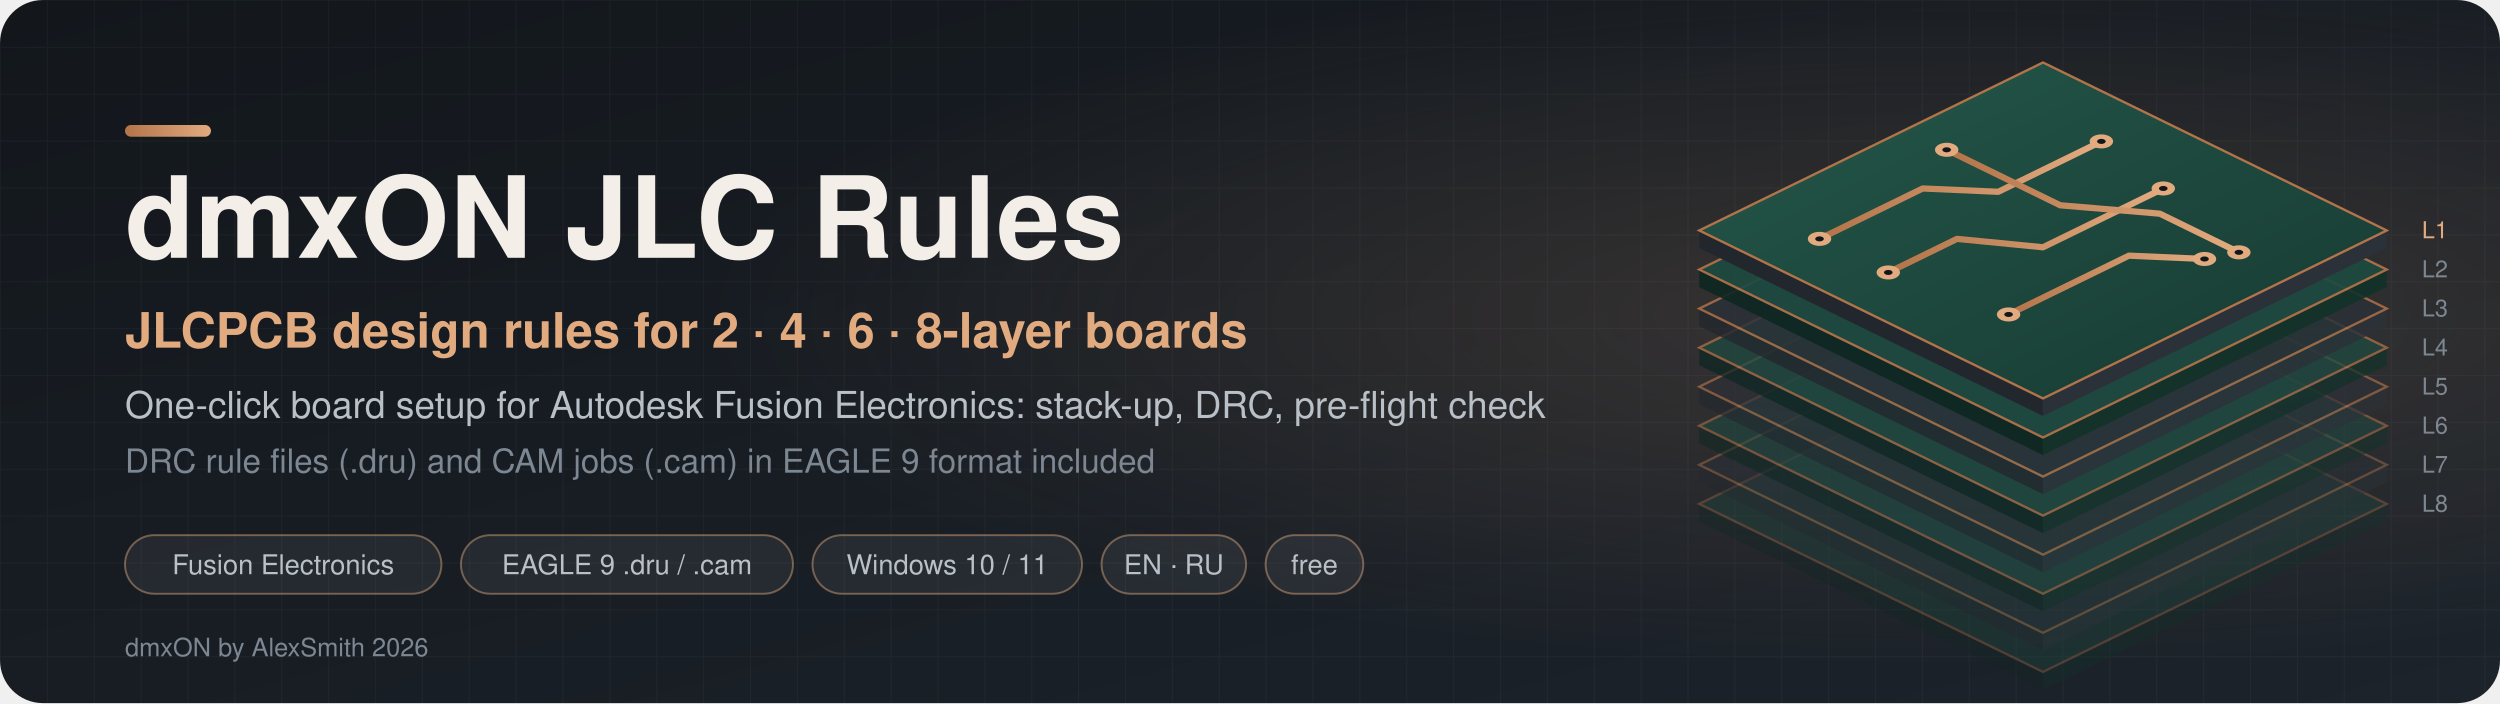
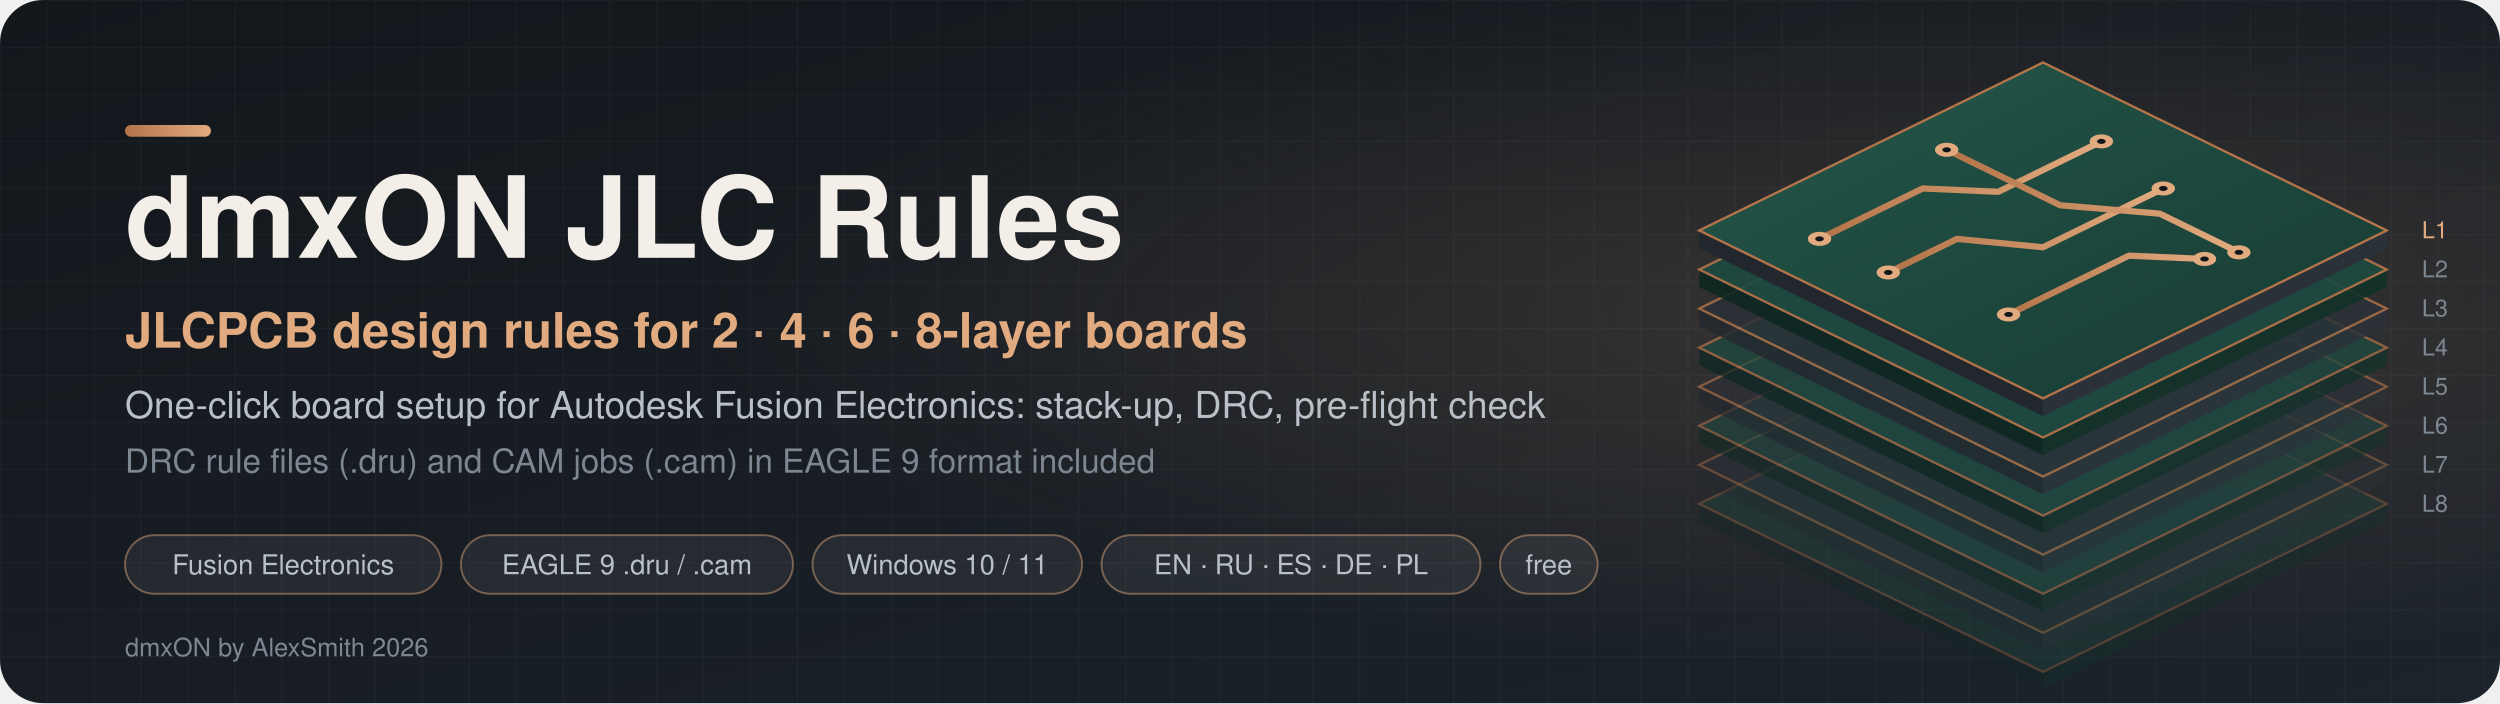
<svg xmlns="http://www.w3.org/2000/svg" width="1280" height="360" viewBox="0 0 1280 360" font-family="Segoe UI, Helvetica Neue, Helvetica, Arial, sans-serif">
  <defs>
    <linearGradient id="bg" x1="0" y1="0" x2="1" y2="1">
      <stop offset="0" stop-color="#13171c" />
      <stop offset="1" stop-color="#1c232b" />
    </linearGradient>
    <linearGradient id="cu" x1="0" y1="0" x2="1" y2="0">
      <stop offset="0" stop-color="#b4744a" />
      <stop offset="1" stop-color="#e2ab7f" />
    </linearGradient>
    <linearGradient id="mask" x1="0" y1="0" x2="1" y2="1">
      <stop offset="0" stop-color="#24574a" />
      <stop offset="1" stop-color="#173a32" />
    </linearGradient>
    <pattern id="grid" width="24" height="24" patternUnits="userSpaceOnUse">
      <path d="M24 0H0V24" fill="none" stroke="#ffffff" stroke-opacity="0.035" />
    </pattern>
    <radialGradient id="glow" cx="0.78" cy="0.45" r="0.5">
      <stop offset="0" stop-color="#e2ab7f" stop-opacity="0.16" />
      <stop offset="1" stop-color="#e2ab7f" stop-opacity="0" />
    </radialGradient>
  </defs>
  <rect width="1280" height="360" rx="22" fill="url(#bg)" />
  <rect width="1280" height="360" rx="22" fill="url(#grid)" />
  <rect width="1280" height="360" rx="22" fill="url(#glow)" />
  <rect x="64" y="64" width="44" height="6" rx="3" fill="url(#cu)" />
  <text x="64" y="132" font-size="58" font-weight="700" fill="#f3eee7" letter-spacing="0.5">dmxON JLC Rules</text>
  <text x="64" y="178" font-size="25" font-weight="600" fill="#e2ab7f">JLCPCB design rules for 2 · 4 · 6 · 8-layer boards</text>
  <text x="64" y="214" font-size="19" fill="#b9c0c8">One-click board setup for Autodesk Fusion Electronics: stack-up, DRC, pre-flight check</text>
  <text x="64" y="242" font-size="17" fill="#7d8792">DRC rule files (.dru) and CAM jobs (.cam) in EAGLE 9 format included</text>
  <rect x="64" y="274" width="162" height="30" rx="15" fill="#ffffff" fill-opacity="0.06" stroke="#e2ab7f" stroke-opacity="0.45" />
  <text x="145" y="294" text-anchor="middle" font-size="14" fill="#b9c0c8">Fusion Electronics</text>
  <rect x="236.0" y="274" width="170" height="30" rx="15" fill="#ffffff" fill-opacity="0.06" stroke="#e2ab7f" stroke-opacity="0.45" />
  <text x="321" y="294" text-anchor="middle" font-size="14" fill="#b9c0c8">EAGLE 9 .dru / .cam</text>
  <rect x="416.0" y="274" width="138" height="30" rx="15" fill="#ffffff" fill-opacity="0.06" stroke="#e2ab7f" stroke-opacity="0.45" />
  <text x="485" y="294" text-anchor="middle" font-size="14" fill="#b9c0c8">Windows 10 / 11</text>
-   <rect x="564.0" y="274" width="74" height="30" rx="15" fill="#ffffff" fill-opacity="0.06" stroke="#e2ab7f" stroke-opacity="0.45" />
-   <text x="601" y="294" text-anchor="middle" font-size="14" fill="#b9c0c8">EN · RU</text>
-   <rect x="648.0" y="274" width="50" height="30" rx="15" fill="#ffffff" fill-opacity="0.06" stroke="#e2ab7f" stroke-opacity="0.45" />
-   <text x="673" y="294" text-anchor="middle" font-size="14" fill="#b9c0c8">free</text>
+   <rect x="564.0" y="274" width="194" height="30" rx="15" fill="#ffffff" fill-opacity="0.06" stroke="#e2ab7f" stroke-opacity="0.45" />
+   <text x="661" y="294" text-anchor="middle" font-size="14" fill="#b9c0c8">EN · RU · ES · DE · PL</text>
+   <rect x="768.0" y="274" width="50" height="30" rx="15" fill="#ffffff" fill-opacity="0.06" stroke="#e2ab7f" stroke-opacity="0.45" />
+   <text x="793" y="294" text-anchor="middle" font-size="14" fill="#b9c0c8">free</text>
  <text x="64" y="336" font-size="13" fill="#7d8792">dmxON by AlexSmith 2026</text>
  <g opacity="0.35">
    <polygon points="870,258 1046,344 1046,353 870,267" fill="#0d2621" />
    <polygon points="1046,344 1222,258 1222,267 1046,353" fill="#123129" />
    <polygon points="870,258 1046,172 1222,258 1046,344" fill="#1d4a40" stroke="#b4744a" stroke-width="1.2" />
  </g>
  <g opacity="0.44">
    <polygon points="870,238 1046,324 1046,333 870,247" fill="#22272e" />
    <polygon points="1046,324 1222,238 1222,247 1046,333" fill="#2b3139" />
    <polygon points="870,238 1046,152 1222,238 1046,324" fill="#2a3038" stroke="#b4744a" stroke-width="1.2" />
  </g>
  <g opacity="0.54">
    <polygon points="870,218 1046,304 1046,313 870,227" fill="#0d2621" />
    <polygon points="1046,304 1222,218 1222,227 1046,313" fill="#123129" />
    <polygon points="870,218 1046,132 1222,218 1046,304" fill="#1d4a40" stroke="#b4744a" stroke-width="1.2" />
  </g>
  <g opacity="0.63">
    <polygon points="870,198 1046,284 1046,293 870,207" fill="#22272e" />
    <polygon points="1046,284 1222,198 1222,207 1046,293" fill="#2b3139" />
    <polygon points="870,198 1046,112 1222,198 1046,284" fill="#2a3038" stroke="#b4744a" stroke-width="1.2" />
  </g>
  <g opacity="0.72">
    <polygon points="870,178 1046,264 1046,273 870,187" fill="#0d2621" />
    <polygon points="1046,264 1222,178 1222,187 1046,273" fill="#123129" />
    <polygon points="870,178 1046,92 1222,178 1046,264" fill="#1d4a40" stroke="#b4744a" stroke-width="1.2" />
  </g>
  <g opacity="0.81">
    <polygon points="870,158 1046,244 1046,253 870,167" fill="#22272e" />
    <polygon points="1046,244 1222,158 1222,167 1046,253" fill="#2b3139" />
    <polygon points="870,158 1046,72 1222,158 1046,244" fill="#2a3038" stroke="#b4744a" stroke-width="1.2" />
  </g>
  <g opacity="0.91">
    <polygon points="870,138 1046,224 1046,233 870,147" fill="#0d2621" />
    <polygon points="1046,224 1222,138 1222,147 1046,233" fill="#123129" />
    <polygon points="870,138 1046,52 1222,138 1046,224" fill="#1d4a40" stroke="#b4744a" stroke-width="1.2" />
  </g>
  <g opacity="1.00">
    <polygon points="870,118 1046,204 1046,213 870,127" fill="#22272e" />
    <polygon points="1046,204 1222,118 1222,127 1046,213" fill="#2b3139" />
    <polygon points="870,118 1046,32 1222,118 1046,204" fill="url(#mask)" stroke="#b4744a" stroke-width="1.2" />
  </g>
  <polyline points="931.6,122.3 984.4,96.5 1023.1,98.2 1075.9,72.4" fill="none" stroke="url(#cu)" stroke-width="3.2" stroke-linecap="round" stroke-linejoin="round" />
  <ellipse cx="931.6" cy="122.3" rx="6" ry="3.6" fill="#e2ab7f" />
  <ellipse cx="931.6" cy="122.3" rx="2.2" ry="1.3" fill="#13171c" />
  <ellipse cx="1075.9" cy="72.4" rx="6" ry="3.6" fill="#e2ab7f" />
  <ellipse cx="1075.9" cy="72.4" rx="2.2" ry="1.3" fill="#13171c" />
  <polyline points="966.8,139.5 1002.0,122.3 1046.0,126.6 1107.6,96.5" fill="none" stroke="url(#cu)" stroke-width="3.2" stroke-linecap="round" stroke-linejoin="round" />
  <ellipse cx="966.8" cy="139.5" rx="6" ry="3.6" fill="#e2ab7f" />
  <ellipse cx="966.8" cy="139.5" rx="2.2" ry="1.3" fill="#13171c" />
  <ellipse cx="1107.6" cy="96.5" rx="6" ry="3.6" fill="#e2ab7f" />
  <ellipse cx="1107.6" cy="96.5" rx="2.2" ry="1.3" fill="#13171c" />
  <polyline points="1028.4,161.0 1090.0,130.9 1128.7,132.6" fill="none" stroke="url(#cu)" stroke-width="3.2" stroke-linecap="round" stroke-linejoin="round" />
  <ellipse cx="1028.4" cy="161.0" rx="6" ry="3.6" fill="#e2ab7f" />
  <ellipse cx="1028.4" cy="161.0" rx="2.2" ry="1.3" fill="#13171c" />
  <ellipse cx="1128.7" cy="132.6" rx="6" ry="3.6" fill="#e2ab7f" />
  <ellipse cx="1128.7" cy="132.6" rx="2.2" ry="1.3" fill="#13171c" />
  <polyline points="996.7,76.7 1054.8,105.1 1105.8,109.4 1146.3,129.2" fill="none" stroke="url(#cu)" stroke-width="3.2" stroke-linecap="round" stroke-linejoin="round" />
  <ellipse cx="996.7" cy="76.7" rx="6" ry="3.6" fill="#e2ab7f" />
  <ellipse cx="996.7" cy="76.7" rx="2.2" ry="1.3" fill="#13171c" />
  <ellipse cx="1146.3" cy="129.2" rx="6" ry="3.6" fill="#e2ab7f" />
  <ellipse cx="1146.3" cy="129.2" rx="2.2" ry="1.3" fill="#13171c" />
  <text x="1240" y="122" font-size="12" fill="#e2ab7f">L1</text>
  <text x="1240" y="142" font-size="12" fill="#7d8792">L2</text>
  <text x="1240" y="162" font-size="12" fill="#7d8792">L3</text>
  <text x="1240" y="182" font-size="12" fill="#7d8792">L4</text>
  <text x="1240" y="202" font-size="12" fill="#7d8792">L5</text>
  <text x="1240" y="222" font-size="12" fill="#7d8792">L6</text>
  <text x="1240" y="242" font-size="12" fill="#7d8792">L7</text>
  <text x="1240" y="262" font-size="12" fill="#7d8792">L8</text>
</svg>
